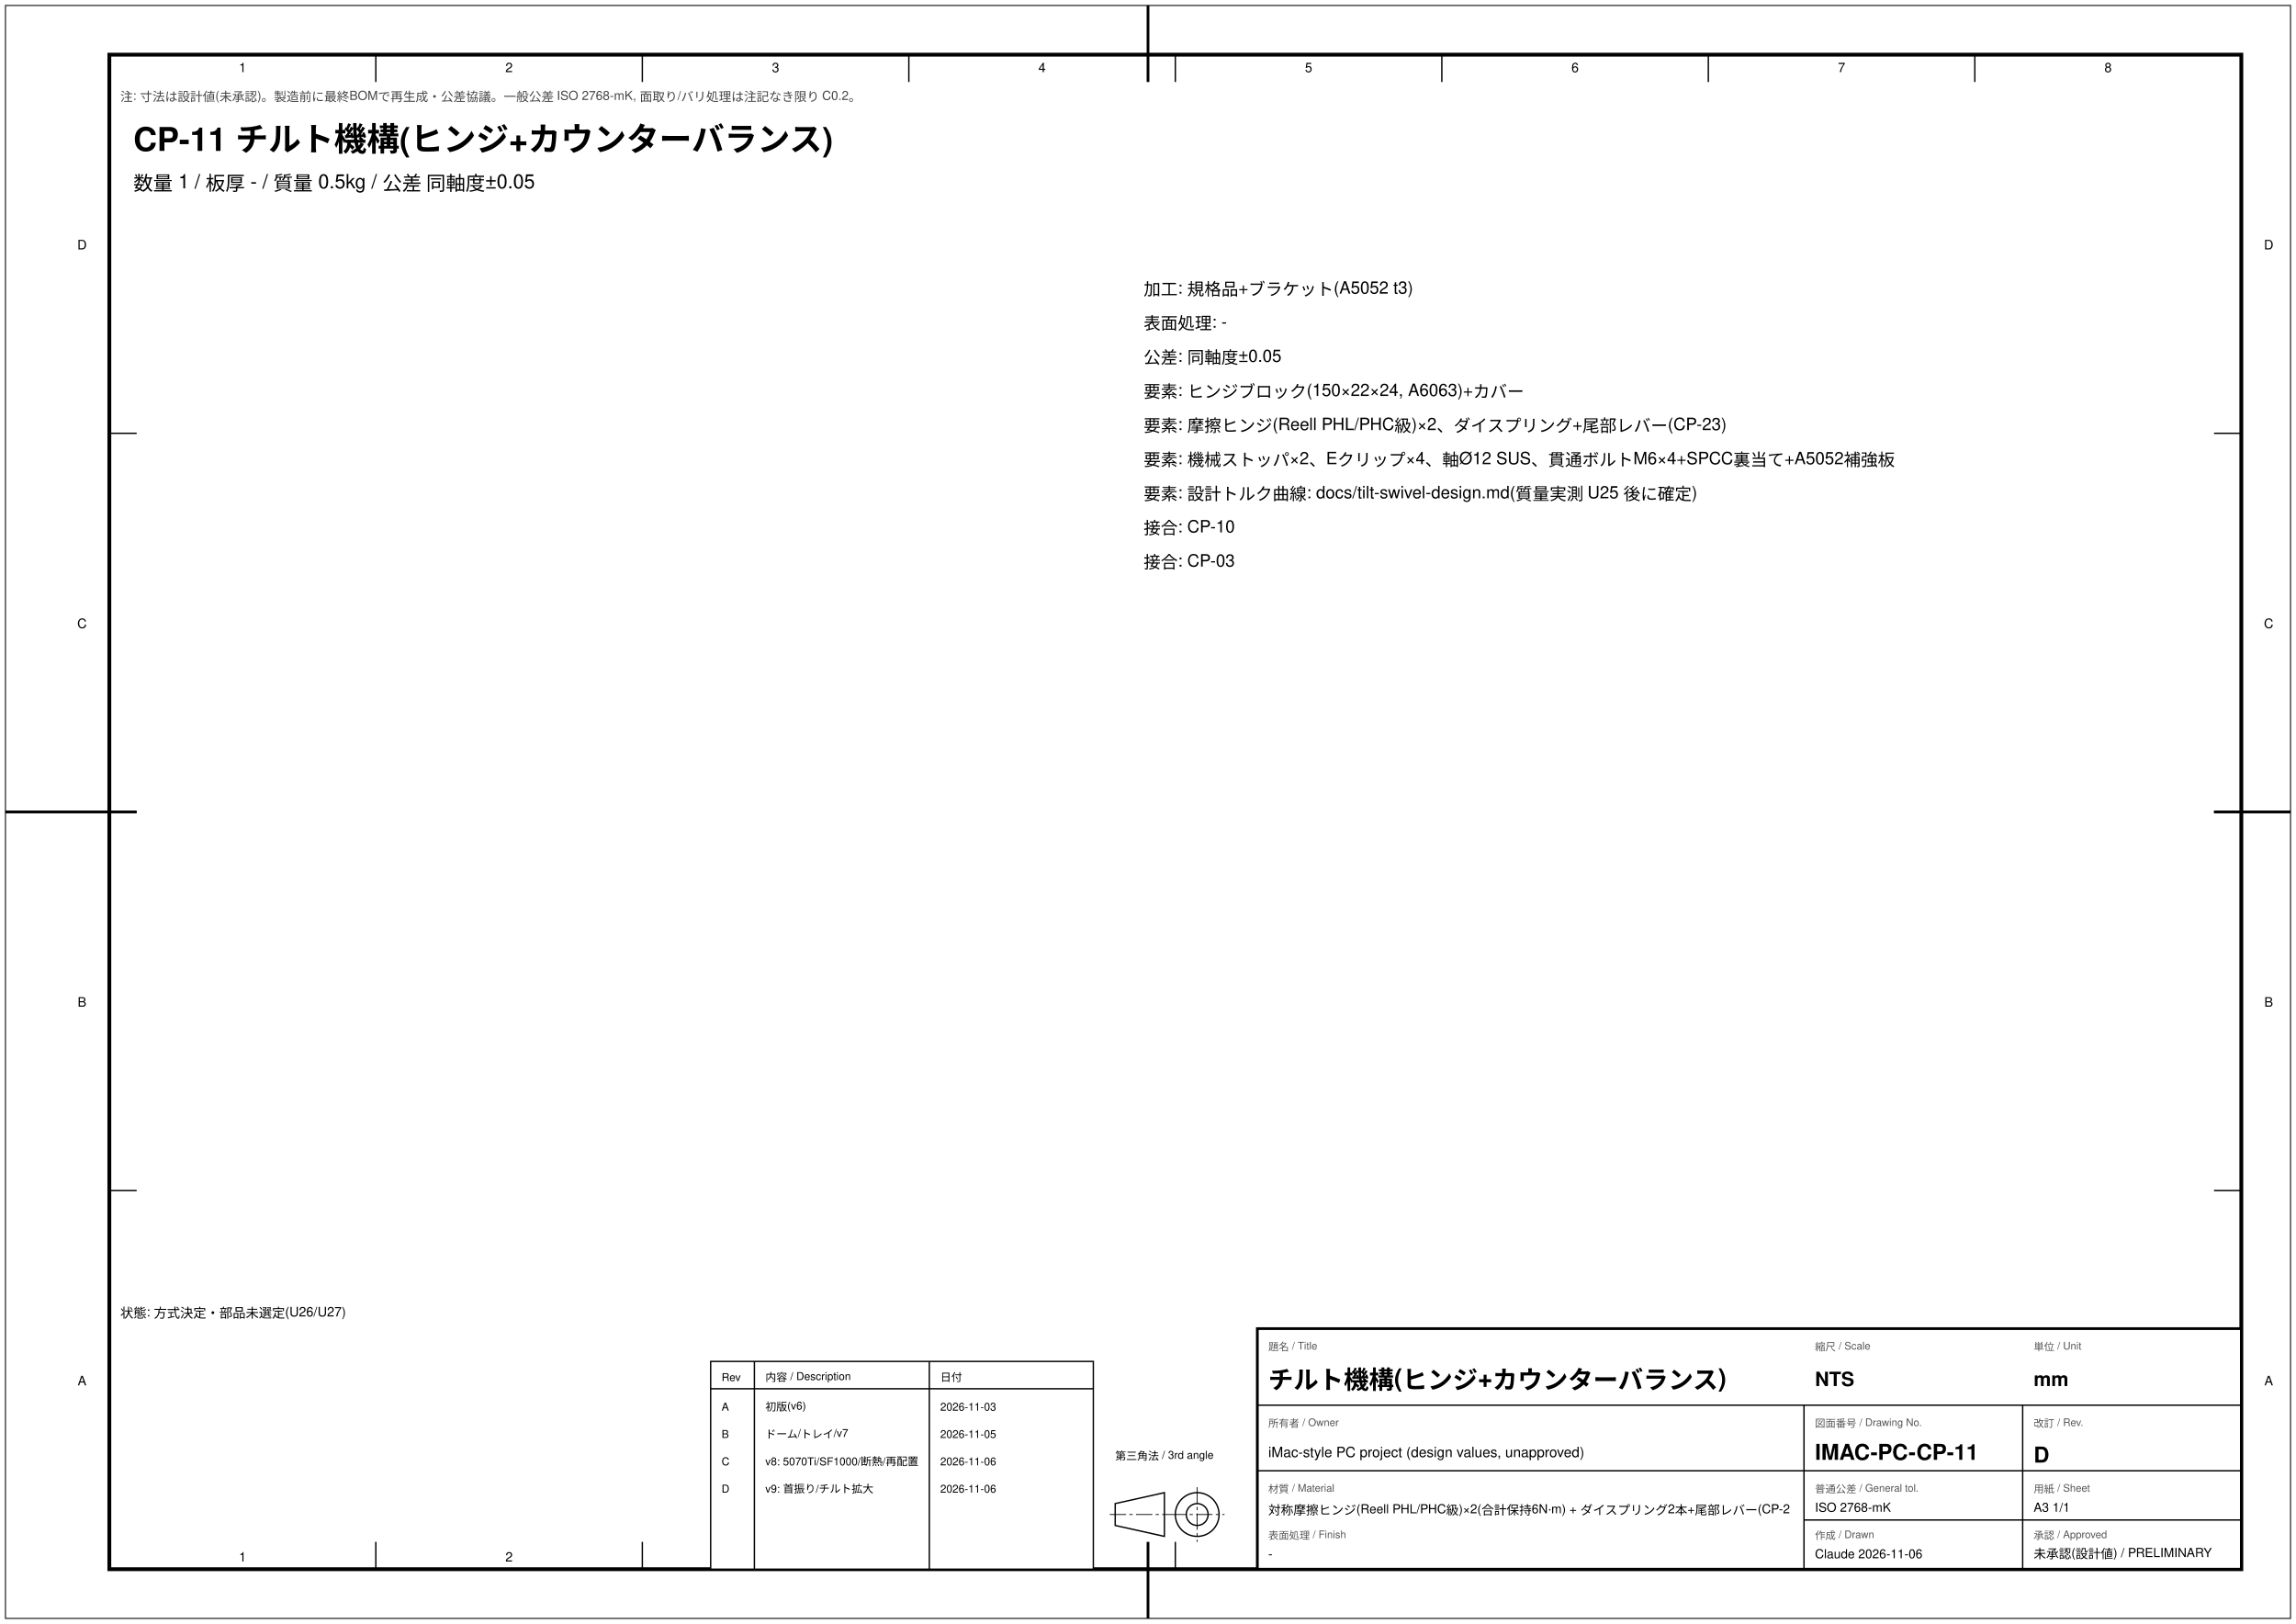
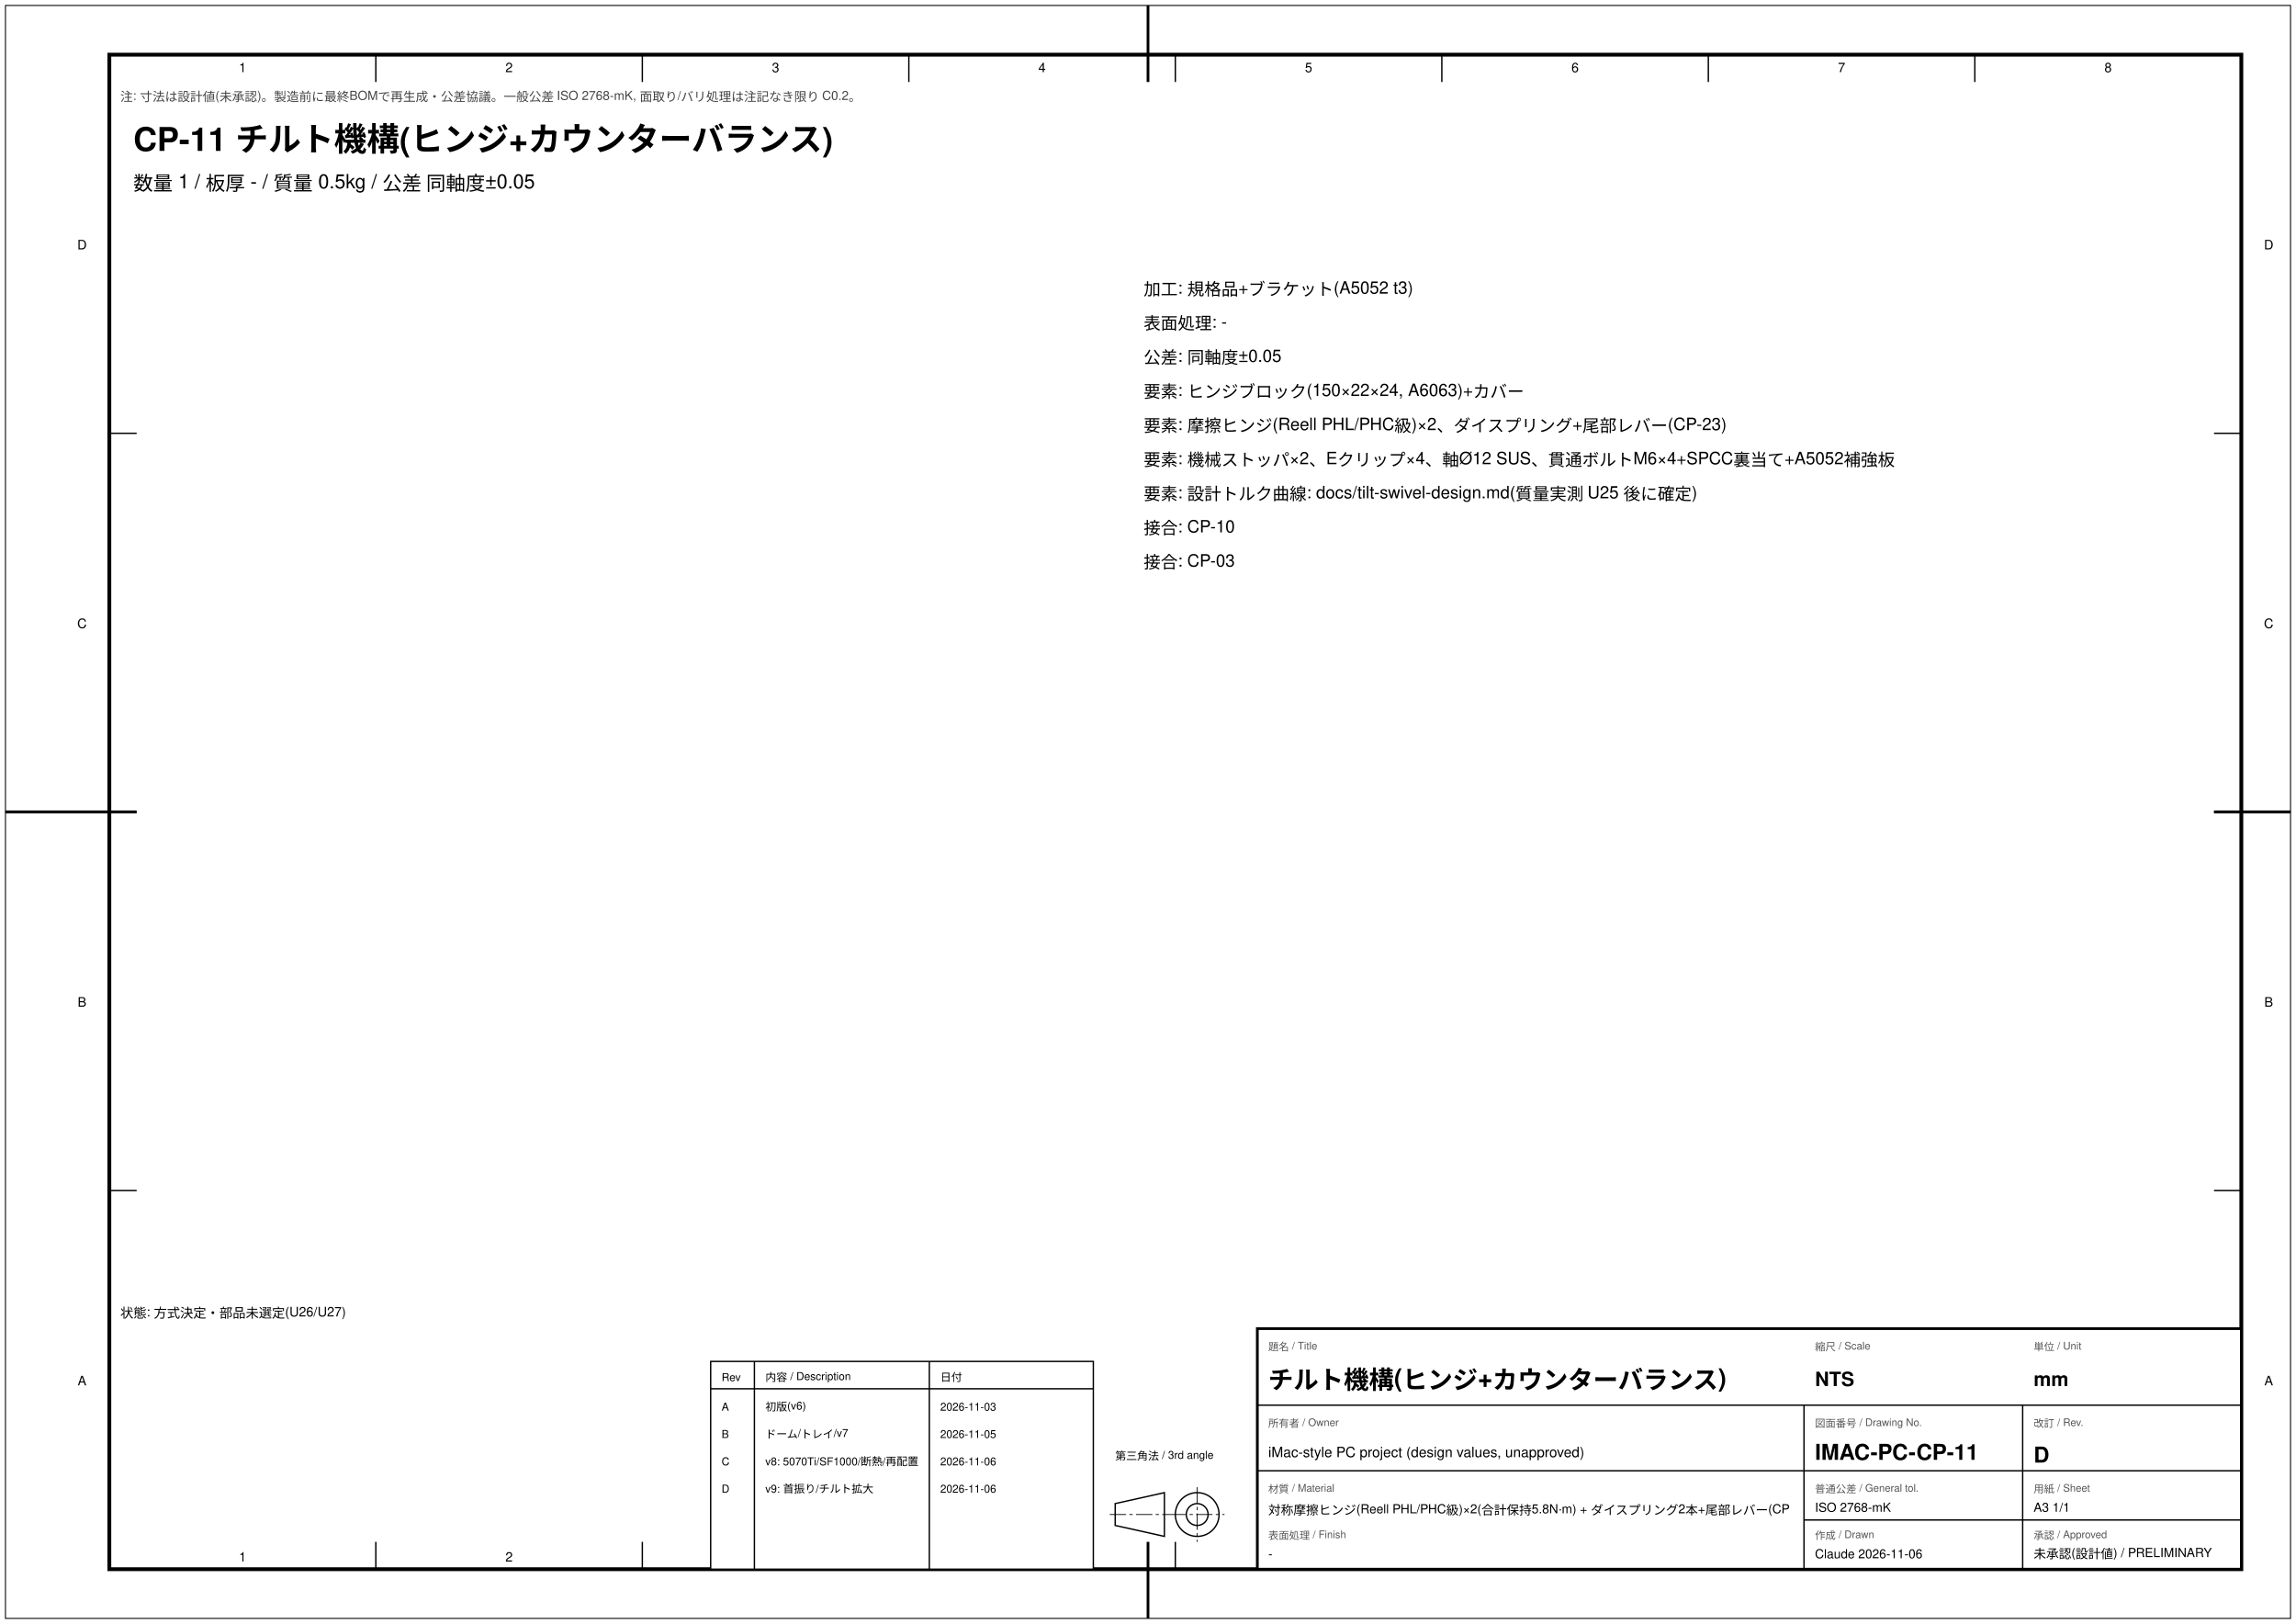
<svg xmlns="http://www.w3.org/2000/svg" viewBox="0 0 420 297" font-family="Helvetica,Arial,sans-serif">
  <defs>
    <marker id="a" markerWidth="5" markerHeight="5" refX="2.5" refY="2.5" orient="auto-start-reverse">
      <path d="M0,0 L5,2.5 L0,5 z" fill="#06c" />
    </marker>
  </defs>
  <rect width="100%" height="100%" fill="#fff" />
  <rect x="1" y="1" width="418" height="295" fill="none" stroke="#000" stroke-width=".18" />
  <rect x="20" y="10" width="390" height="277" fill="none" stroke="#000" stroke-width=".7" />
  <line x1="68.75" y1="10" x2="68.75" y2="15" stroke="#000" stroke-width="0.25" />
  <line x1="68.75" y1="287" x2="68.75" y2="282" stroke="#000" stroke-width="0.25" />
  <text x="44.38" y="13.20" font-size="2.4" text-anchor="middle" font-weight="normal" fill="#000">1</text>
  <text x="44.38" y="285.60" font-size="2.4" text-anchor="middle" font-weight="normal" fill="#000">1</text>
  <line x1="117.5" y1="10" x2="117.5" y2="15" stroke="#000" stroke-width="0.25" />
  <line x1="117.5" y1="287" x2="117.5" y2="282" stroke="#000" stroke-width="0.25" />
  <text x="93.12" y="13.20" font-size="2.4" text-anchor="middle" font-weight="normal" fill="#000">2</text>
  <text x="93.12" y="285.60" font-size="2.4" text-anchor="middle" font-weight="normal" fill="#000">2</text>
  <line x1="166.25" y1="10" x2="166.25" y2="15" stroke="#000" stroke-width="0.25" />
  <line x1="166.25" y1="287" x2="166.25" y2="282" stroke="#000" stroke-width="0.25" />
  <text x="141.88" y="13.20" font-size="2.4" text-anchor="middle" font-weight="normal" fill="#000">3</text>
  <text x="141.88" y="285.60" font-size="2.4" text-anchor="middle" font-weight="normal" fill="#000">3</text>
  <line x1="215.0" y1="10" x2="215.0" y2="15" stroke="#000" stroke-width="0.25" />
  <line x1="215.0" y1="287" x2="215.0" y2="282" stroke="#000" stroke-width="0.25" />
  <text x="190.62" y="13.20" font-size="2.4" text-anchor="middle" font-weight="normal" fill="#000">4</text>
  <text x="190.62" y="285.60" font-size="2.4" text-anchor="middle" font-weight="normal" fill="#000">4</text>
  <line x1="263.75" y1="10" x2="263.75" y2="15" stroke="#000" stroke-width="0.25" />
  <line x1="263.75" y1="287" x2="263.75" y2="282" stroke="#000" stroke-width="0.25" />
  <text x="239.38" y="13.20" font-size="2.4" text-anchor="middle" font-weight="normal" fill="#000">5</text>
  <text x="239.38" y="285.60" font-size="2.4" text-anchor="middle" font-weight="normal" fill="#000">5</text>
  <line x1="312.5" y1="10" x2="312.5" y2="15" stroke="#000" stroke-width="0.25" />
  <line x1="312.5" y1="287" x2="312.5" y2="282" stroke="#000" stroke-width="0.25" />
  <text x="288.12" y="13.20" font-size="2.4" text-anchor="middle" font-weight="normal" fill="#000">6</text>
  <text x="288.12" y="285.60" font-size="2.4" text-anchor="middle" font-weight="normal" fill="#000">6</text>
  <line x1="361.25" y1="10" x2="361.25" y2="15" stroke="#000" stroke-width="0.25" />
  <line x1="361.25" y1="287" x2="361.25" y2="282" stroke="#000" stroke-width="0.25" />
  <text x="336.88" y="13.20" font-size="2.4" text-anchor="middle" font-weight="normal" fill="#000">7</text>
  <text x="336.88" y="285.60" font-size="2.4" text-anchor="middle" font-weight="normal" fill="#000">7</text>
  <text x="385.62" y="13.20" font-size="2.4" text-anchor="middle" font-weight="normal" fill="#000">8</text>
  <text x="385.62" y="285.60" font-size="2.4" text-anchor="middle" font-weight="normal" fill="#000">8</text>
  <line x1="20" y1="79.25" x2="25" y2="79.25" stroke="#000" stroke-width="0.25" />
  <line x1="410" y1="79.25" x2="405" y2="79.25" stroke="#000" stroke-width="0.25" />
  <line x1="20" y1="148.5" x2="25" y2="148.5" stroke="#000" stroke-width="0.25" />
  <line x1="410" y1="148.5" x2="405" y2="148.5" stroke="#000" stroke-width="0.25" />
  <line x1="20" y1="217.75" x2="25" y2="217.75" stroke="#000" stroke-width="0.25" />
  <line x1="410" y1="217.75" x2="405" y2="217.75" stroke="#000" stroke-width="0.25" />
  <text x="15.00" y="45.62" font-size="2.4" text-anchor="middle" font-weight="normal" fill="#000">D</text>
  <text x="415.00" y="45.62" font-size="2.4" text-anchor="middle" font-weight="normal" fill="#000">D</text>
  <text x="15.00" y="114.88" font-size="2.4" text-anchor="middle" font-weight="normal" fill="#000">C</text>
  <text x="415.00" y="114.88" font-size="2.4" text-anchor="middle" font-weight="normal" fill="#000">C</text>
  <text x="15.00" y="184.12" font-size="2.4" text-anchor="middle" font-weight="normal" fill="#000">B</text>
  <text x="415.00" y="184.12" font-size="2.4" text-anchor="middle" font-weight="normal" fill="#000">B</text>
  <text x="15.00" y="253.38" font-size="2.4" text-anchor="middle" font-weight="normal" fill="#000">A</text>
  <text x="415.00" y="253.38" font-size="2.4" text-anchor="middle" font-weight="normal" fill="#000">A</text>
  <line x1="1" y1="148.5" x2="25" y2="148.5" stroke="#000" stroke-width="0.5" />
  <line x1="405" y1="148.5" x2="419" y2="148.5" stroke="#000" stroke-width="0.5" />
  <line x1="210.0" y1="1" x2="210.0" y2="15" stroke="#000" stroke-width="0.5" />
  <line x1="210.0" y1="282" x2="210.0" y2="296" stroke="#000" stroke-width="0.5" />
  <rect x="230" y="243" width="180" height="44" fill="#fff" stroke="#000" stroke-width=".5" />
  <line x1="230" y1="257" x2="410" y2="257" stroke="#000" stroke-width="0.25" />
  <line x1="230" y1="269" x2="410" y2="269" stroke="#000" stroke-width="0.25" />
  <line x1="330" y1="257" x2="330" y2="287" stroke="#000" stroke-width="0.25" />
  <line x1="370" y1="257" x2="370" y2="287" stroke="#000" stroke-width="0.25" />
  <line x1="330" y1="278" x2="410" y2="278" stroke="#000" stroke-width="0.25" />
  <text x="232.00" y="247.00" font-size="1.9" text-anchor="start" font-weight="normal" fill="#555">題名 / Title</text>
  <text x="232.00" y="254.00" font-size="4.6" text-anchor="start" font-weight="bold" fill="#000">チルト機構(ヒンジ+カウンターバランス)</text>
  <text x="232.00" y="261.00" font-size="1.9" text-anchor="start" font-weight="normal" fill="#555">所有者 / Owner</text>
  <text x="232.00" y="266.50" font-size="2.6" text-anchor="start" font-weight="normal" fill="#000">iMac-style PC project (design values, unapproved)</text>
  <text x="232.00" y="273.00" font-size="1.9" text-anchor="start" font-weight="normal" fill="#555">材質 / Material</text>
-   <text x="232.00" y="277.00" font-size="2.3" text-anchor="start" font-weight="normal" fill="#000">対称摩擦ヒンジ(Reell PHL/PHC級)×2(合計保持6N·m) + ダイスプリング2本+尾部レバー(CP-2</text>
+   <text x="232.00" y="277.00" font-size="2.3" text-anchor="start" font-weight="normal" fill="#000">対称摩擦ヒンジ(Reell PHL/PHC級)×2(合計保持5.8N·m) + ダイスプリング2本+尾部レバー(CP</text>
  <text x="232.00" y="281.50" font-size="1.9" text-anchor="start" font-weight="normal" fill="#555">表面処理 / Finish</text>
  <text x="232.00" y="285.00" font-size="2.3" text-anchor="start" font-weight="normal" fill="#000">-</text>
  <text x="332.00" y="261.00" font-size="1.9" text-anchor="start" font-weight="normal" fill="#555">図面番号 / Drawing No.</text>
  <text x="332.00" y="267.00" font-size="4.0" text-anchor="start" font-weight="bold" fill="#000">IMAC-PC-CP-11</text>
  <text x="332.00" y="273.00" font-size="1.9" text-anchor="start" font-weight="normal" fill="#555">普通公差 / General tol.</text>
  <text x="332.00" y="276.50" font-size="2.3" text-anchor="start" font-weight="normal" fill="#000">ISO 2768-mK</text>
  <text x="372.00" y="261.00" font-size="1.9" text-anchor="start" font-weight="normal" fill="#555">改訂 / Rev.</text>
  <text x="372.00" y="267.50" font-size="4.0" text-anchor="start" font-weight="bold" fill="#000">D</text>
  <text x="372.00" y="273.00" font-size="1.9" text-anchor="start" font-weight="normal" fill="#555">用紙 / Sheet</text>
  <text x="372.00" y="276.50" font-size="2.3" text-anchor="start" font-weight="normal" fill="#000">A3  1/1</text>
  <text x="332.00" y="247.00" font-size="1.9" text-anchor="start" font-weight="normal" fill="#555">縮尺 / Scale</text>
  <text x="332.00" y="253.50" font-size="3.6" text-anchor="start" font-weight="bold" fill="#000">NTS</text>
  <text x="372.00" y="247.00" font-size="1.9" text-anchor="start" font-weight="normal" fill="#555">単位 / Unit</text>
  <text x="372.00" y="253.50" font-size="3.6" text-anchor="start" font-weight="bold" fill="#000">mm</text>
  <text x="332.00" y="281.50" font-size="1.9" text-anchor="start" font-weight="normal" fill="#555">作成 / Drawn</text>
  <text x="332.00" y="285.00" font-size="2.3" text-anchor="start" font-weight="normal" fill="#000">Claude 2026-11-06</text>
  <text x="372.00" y="281.50" font-size="1.9" text-anchor="start" font-weight="normal" fill="#555">承認 / Approved</text>
  <text x="372.00" y="285.00" font-size="2.3" text-anchor="start" font-weight="normal" fill="#000">未承認(設計値) / PRELIMINARY</text>
  <g transform="translate(204,273)" stroke="#000" stroke-width=".25" fill="none">
    <path d="M0,2 L9,0 L9,8 L0,6 Z" />
    <line x1="-1" y1="4" x2="10" y2="4" stroke="#000" stroke-width="0.15" stroke-dasharray="3,0.6,0.6,0.6" />
    <circle cx="15" cy="4" r="4" />
    <circle cx="15" cy="4" r="2" />
    <line x1="10" y1="4" x2="20" y2="4" stroke="#000" stroke-width="0.15" stroke-dasharray="3,0.6,0.6,0.6" />
    <line x1="15" y1="-1" x2="15" y2="9" stroke="#000" stroke-width="0.15" stroke-dasharray="3,0.6,0.6,0.6" />
  </g>
  <text x="204.00" y="267.00" font-size="2.0" text-anchor="start" font-weight="normal" fill="#000">第三角法 / 3rd angle</text>
  <rect x="130" y="249" width="70" height="38" fill="#fff" stroke="#000" stroke-width=".25" />
  <line x1="130" y1="254" x2="200" y2="254" stroke="#000" stroke-width="0.25" />
  <line x1="138" y1="249" x2="138" y2="287" stroke="#000" stroke-width="0.25" />
  <line x1="170" y1="249" x2="170" y2="287" stroke="#000" stroke-width="0.25" />
  <text x="132.00" y="252.60" font-size="2.0" text-anchor="start" font-weight="normal" fill="#000">Rev</text>
  <text x="140.00" y="252.60" font-size="2.0" text-anchor="start" font-weight="normal" fill="#000">内容 / Description</text>
  <text x="172.00" y="252.60" font-size="2.0" text-anchor="start" font-weight="normal" fill="#000">日付</text>
  <text x="132.00" y="258.00" font-size="2.0" text-anchor="start" font-weight="normal" fill="#000">A</text>
  <text x="140.00" y="258.00" font-size="2.0" text-anchor="start" font-weight="normal" fill="#000">初版(v6)</text>
  <text x="172.00" y="258.00" font-size="2.0" text-anchor="start" font-weight="normal" fill="#000">2026-11-03</text>
  <text x="132.00" y="263.00" font-size="2.0" text-anchor="start" font-weight="normal" fill="#000">B</text>
  <text x="140.00" y="263.00" font-size="2.0" text-anchor="start" font-weight="normal" fill="#000">ドーム/トレイ/v7</text>
  <text x="172.00" y="263.00" font-size="2.0" text-anchor="start" font-weight="normal" fill="#000">2026-11-05</text>
  <text x="132.00" y="268.00" font-size="2.0" text-anchor="start" font-weight="normal" fill="#000">C</text>
  <text x="140.00" y="268.00" font-size="2.0" text-anchor="start" font-weight="normal" fill="#000">v8: 5070Ti/SF1000/断熱/再配置</text>
  <text x="172.00" y="268.00" font-size="2.0" text-anchor="start" font-weight="normal" fill="#000">2026-11-06</text>
  <text x="132.00" y="273.00" font-size="2.0" text-anchor="start" font-weight="normal" fill="#000">D</text>
  <text x="140.00" y="273.00" font-size="2.0" text-anchor="start" font-weight="normal" fill="#000">v9: 首振り/チルト拡大</text>
  <text x="172.00" y="273.00" font-size="2.0" text-anchor="start" font-weight="normal" fill="#000">2026-11-06</text>
  <text x="22.00" y="241.00" font-size="2.4" text-anchor="start" font-weight="normal" fill="#000">状態: 方式決定・部品未選定(U26/U27)</text>
  <text x="22.00" y="18.50" font-size="2.3" text-anchor="start" font-weight="normal" fill="#444">注: 寸法は設計値(未承認)。製造前に最終BOMで再生成・公差協議。一般公差 ISO 2768-mK, 面取り/バリ処理は注記なき限り C0.2。</text>
  <g transform="translate(22,18) scale(1.2)">
    <text x="2" y="8" font-size="5" font-weight="bold">CP-11 チルト機構(ヒンジ+カウンターバランス)</text>
    <text x="2" y="14" font-size="3">数量 1 / 板厚 - / 質量 0.5kg / 公差 同軸度±0.05</text>
    <text x="156" y="30" font-size="2.6">加工: 規格品+ブラケット(A5052 t3)</text>
    <text x="156" y="35.2" font-size="2.6">表面処理: -</text>
    <text x="156" y="40.4" font-size="2.6">公差: 同軸度±0.05</text>
    <text x="156" y="45.6" font-size="2.6">要素: ヒンジブロック(150×22×24, A6063)+カバー</text>
    <text x="156" y="50.8" font-size="2.6">要素: 摩擦ヒンジ(Reell PHL/PHC級)×2、ダイスプリング+尾部レバー(CP-23)</text>
    <text x="156" y="56" font-size="2.6">要素: 機械ストッパ×2、Eクリップ×4、軸Ø12 SUS、貫通ボルトM6×4+SPCC裏当て+A5052補強板</text>
    <text x="156" y="61.2" font-size="2.6">要素: 設計トルク曲線: docs/tilt-swivel-design.md(質量実測 U25 後に確定)</text>
    <text x="156" y="66.4" font-size="2.6">接合: CP-10</text>
    <text x="156" y="71.6" font-size="2.6">接合: CP-03</text>
  </g>
</svg>
